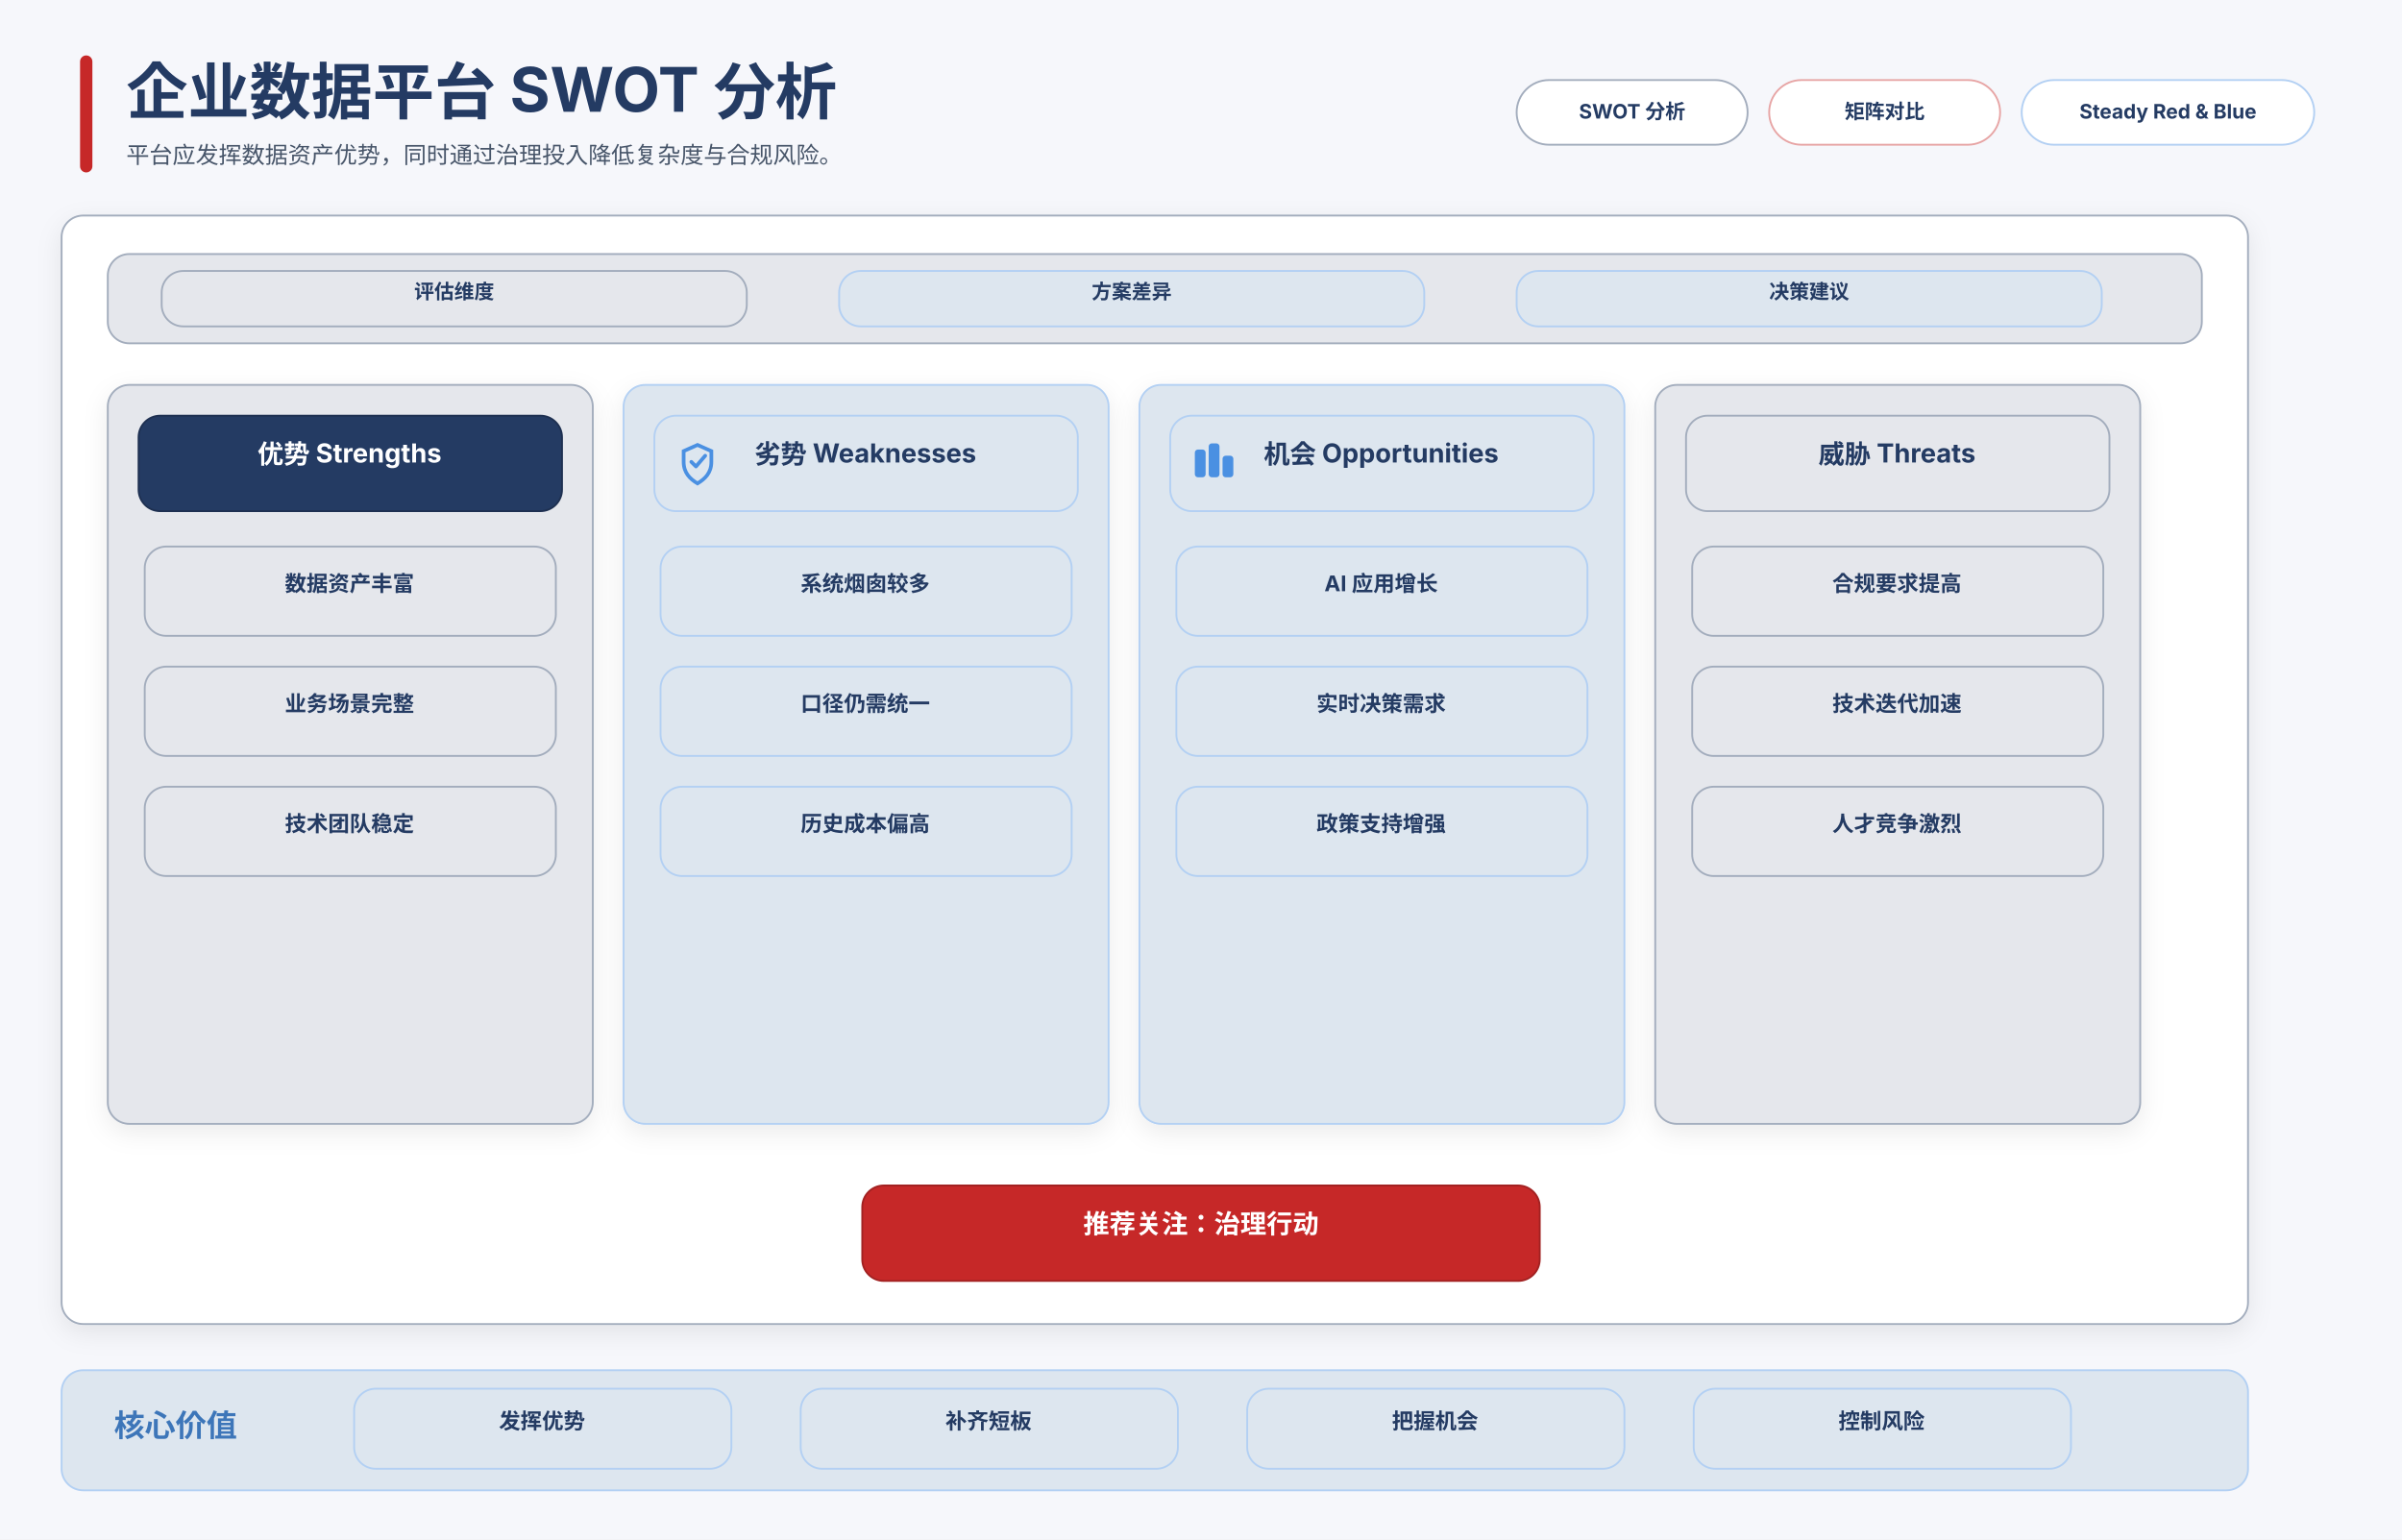
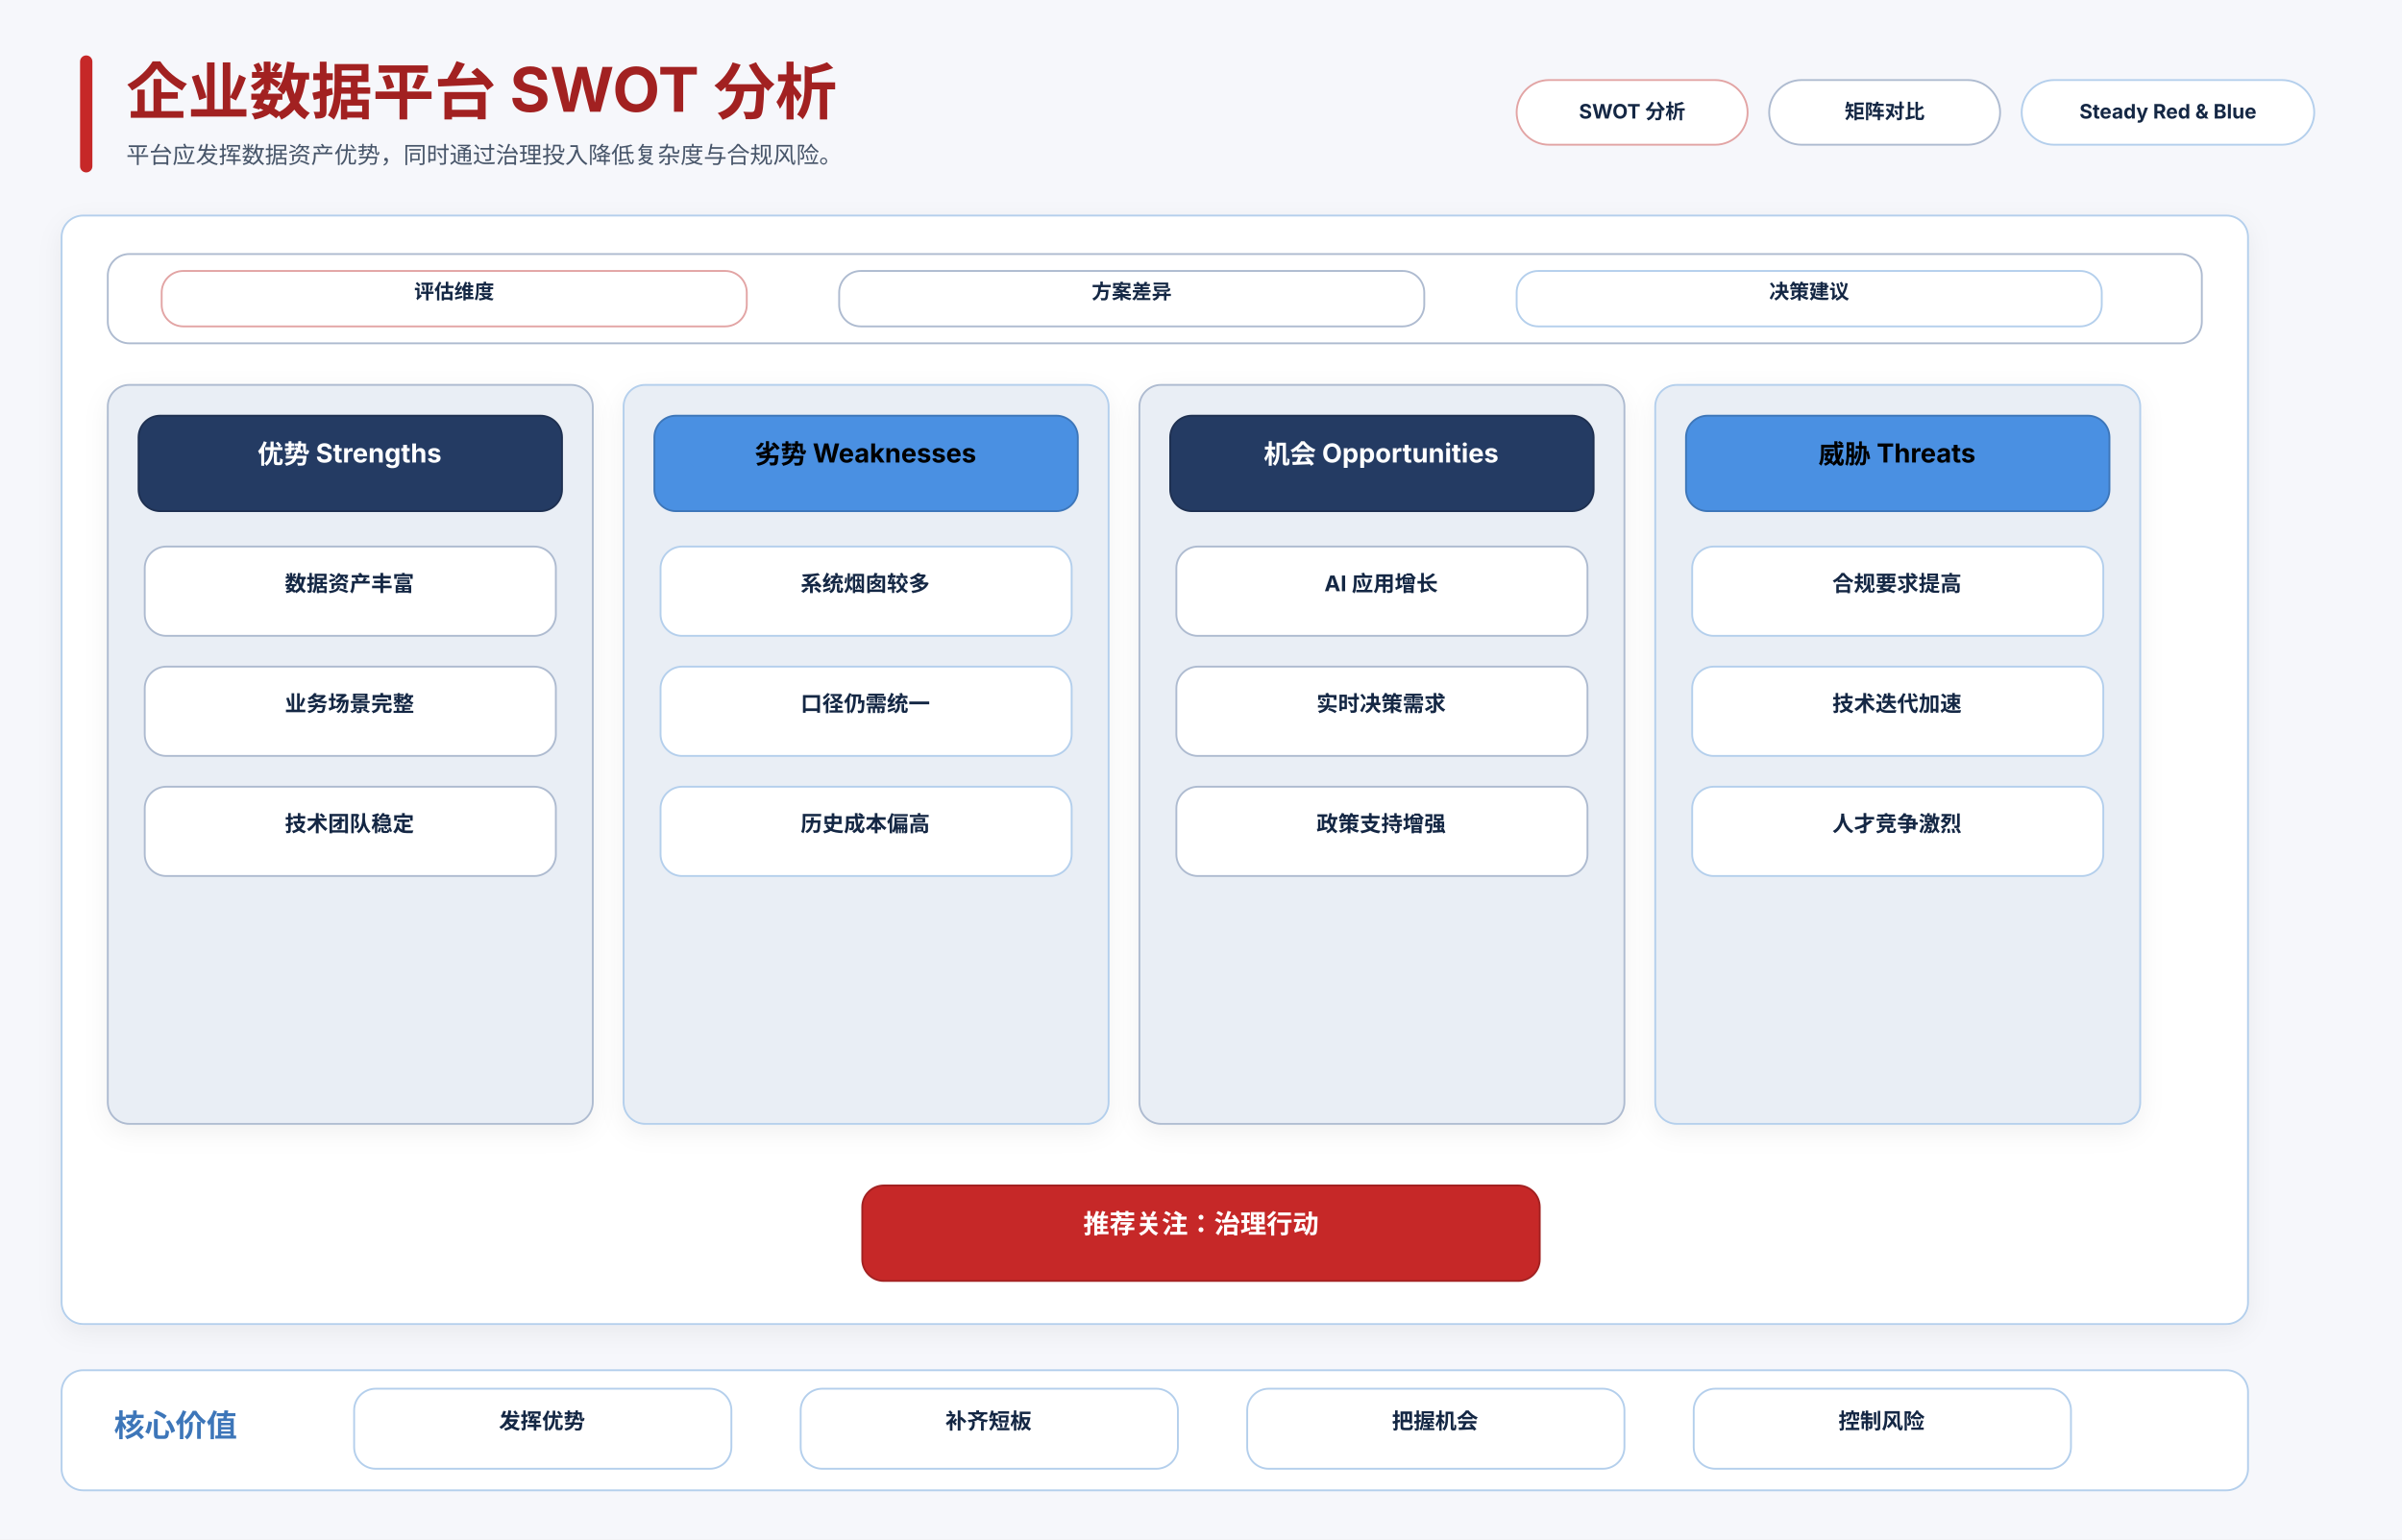
<svg xmlns="http://www.w3.org/2000/svg" width="1560" height="1000" viewBox="0 0 1560 1000" role="img" aria-labelledby="title desc" font-family="Inter, Noto Sans SC, Microsoft YaHei, Arial, sans-serif" data-theme="steady-red-blue" data-mode="light" data-layout="matrix" data-dominant-axis="grid" data-visual-contract="enterprise-v2" data-modules="focus-node footer-band top-band" data-generation="fresh-catalog-v1" data-diagram-type="swot" data-spec-hash="08674b53a1bd2dca7541f2b8f77f1a71c2a83ac5ee33b845f810d099592792b6">
  <defs>
    <filter id="softShadow" x="-10%" y="-10%" width="120%" height="130%">
-       <feDropShadow dx="0" dy="5" stdDeviation="8" flood-color="#0F172A" flood-opacity="0.08" />
+       <feDropShadow dx="0" dy="5" stdDeviation="8" flood-color="#0F172A" flood-opacity="0.055" />
    </filter>
  </defs>
  <rect width="1560" height="1000" fill="#F6F7FB" />
  <rect x="52" y="36" width="8" height="76" rx="4" fill="#C62828" />
-   <text id="page-title" x="82" y="74" font-size="40" font-weight="700" text-anchor="start" fill="#243B63" data-role="page-title">企业数据平台 SWOT 分析</text>
+   <text id="page-title" x="82" y="74" font-size="40" font-weight="700" text-anchor="start" fill="#A22121" data-role="page-title">企业数据平台 SWOT 分析</text>
  <text id="subtitle" x="82" y="106" font-size="15" font-weight="400" text-anchor="start" fill="#475569">平台应发挥数据资产优势，同时通过治理投入降低复杂度与合规风险。</text>
-   <rect x="985" y="52" width="150" height="42" rx="21" fill="#FFFFFF" stroke="#A3ADBD" stroke-width="1.2" />
-   <text id="badge-0" x="1060" y="77" font-size="13" font-weight="700" text-anchor="middle" fill="#243B63">SWOT 分析</text>
-   <rect x="1149" y="52" width="150" height="42" rx="21" fill="#FFFFFF" stroke="#E7A5A5" stroke-width="1.2" />
-   <text id="badge-1" x="1224" y="77" font-size="13" font-weight="700" text-anchor="middle" fill="#243B63">矩阵对比</text>
-   <rect x="1313" y="52" width="190" height="42" rx="21" fill="#FFFFFF" stroke="#B3D0F3" stroke-width="1.2" />
-   <text id="badge-2" x="1408" y="77" font-size="13" font-weight="700" text-anchor="middle" fill="#243B63">Steady Red &amp; Blue</text>
-   <rect id="main-shell" x="40" y="140" width="1420" height="720" rx="14" fill="#FFFFFF" stroke="#A3ADBD" stroke-width="1.2" data-role="region" data-color-role="group" data-visual-role="canvas" filter="url(#softShadow)" />
-   <rect id="top-band" x="70" y="165" width="1360" height="58" rx="14" fill="#E5E7EC" stroke="#A3ADBD" stroke-width="1.2" data-role="region" data-color-role="axis-main" data-module="top-band" />
-   <rect id="top-chip-0" x="105" y="176" width="380" height="36" rx="14" fill="#E5E7EC" stroke="#A3ADBD" stroke-width="1.2" data-role="node" data-color-role="axis-main" />
-   <text x="295" y="194" font-size="13" font-weight="700" text-anchor="middle" fill="#243B63">评估维度</text>
-   <rect id="top-chip-1" x="545" y="176" width="380" height="36" rx="14" fill="#DDE6EF" stroke="#B3D0F3" stroke-width="1.2" data-role="node" data-color-role="axis-cross" />
-   <text x="735" y="194" font-size="13" font-weight="700" text-anchor="middle" fill="#243B63">方案差异</text>
-   <rect id="top-chip-2" x="985" y="176" width="380" height="36" rx="14" fill="#DDE6EF" stroke="#B3D0F3" stroke-width="1.2" data-role="node" data-color-role="data-flow" />
-   <text x="1175" y="194" font-size="13" font-weight="700" text-anchor="middle" fill="#243B63">决策建议</text>
-   <rect id="footer-band" x="40" y="890" width="1420" height="78" rx="14" fill="#DDE6EF" stroke="#B3D0F3" stroke-width="1.2" data-role="region" data-color-role="data-flow" data-module="footer-band" />
-   <rect id="footer-0" x="230" y="902" width="245" height="52" rx="14" fill="#DDE6EF" stroke="#B3D0F3" stroke-width="1.2" data-role="node" data-color-role="data-flow" />
-   <text x="352" y="928" font-size="14" font-weight="700" text-anchor="middle" fill="#243B63">发挥优势</text>
-   <rect id="footer-1" x="520" y="902" width="245" height="52" rx="14" fill="#DDE6EF" stroke="#B3D0F3" stroke-width="1.2" data-role="node" data-color-role="data-flow" />
-   <text x="642" y="928" font-size="14" font-weight="700" text-anchor="middle" fill="#243B63">补齐短板</text>
-   <rect id="footer-2" x="810" y="902" width="245" height="52" rx="14" fill="#DDE6EF" stroke="#B3D0F3" stroke-width="1.2" data-role="node" data-color-role="data-flow" />
-   <text x="932" y="928" font-size="14" font-weight="700" text-anchor="middle" fill="#243B63">把握机会</text>
-   <rect id="footer-3" x="1100" y="902" width="245" height="52" rx="14" fill="#DDE6EF" stroke="#B3D0F3" stroke-width="1.2" data-role="node" data-color-role="data-flow" />
-   <text x="1222" y="928" font-size="14" font-weight="700" text-anchor="middle" fill="#243B63">控制风险</text>
-   <rect id="matrix-column-0" x="70" y="250" width="315" height="480" rx="14" fill="#E5E7EC" stroke="#A3ADBD" stroke-width="1.2" data-role="region" data-color-role="axis-main" filter="url(#softShadow)" />
-   <rect id="matrix-title-0" x="90" y="270" width="275" height="62" rx="14" fill="#243B63" stroke="#1E3051" stroke-width="1.2" data-role="node" data-color-role="axis-main" />
-   <text x="227" y="301" font-size="17" font-weight="700" text-anchor="middle" fill="#FFFFFF">优势 Strengths</text>
-   <rect id="matrix-0-0" x="94" y="355" width="267" height="58" rx="14" fill="#E5E7EC" stroke="#A3ADBD" stroke-width="1.2" data-role="node" data-color-role="axis-main" />
-   <text x="227" y="384" font-size="14" font-weight="700" text-anchor="middle" fill="#243B63">数据资产丰富</text>
-   <rect id="matrix-0-1" x="94" y="433" width="267" height="58" rx="14" fill="#E5E7EC" stroke="#A3ADBD" stroke-width="1.2" data-role="node" data-color-role="axis-main" />
-   <text x="227" y="462" font-size="14" font-weight="700" text-anchor="middle" fill="#243B63">业务场景完整</text>
-   <rect id="matrix-0-2" x="94" y="511" width="267" height="58" rx="14" fill="#E5E7EC" stroke="#A3ADBD" stroke-width="1.2" data-role="node" data-color-role="axis-main" />
-   <text x="227" y="540" font-size="14" font-weight="700" text-anchor="middle" fill="#243B63">技术团队稳定</text>
-   <rect id="matrix-column-1" x="405" y="250" width="315" height="480" rx="14" fill="#DDE6EF" stroke="#B3D0F3" stroke-width="1.2" data-role="region" data-color-role="axis-cross" filter="url(#softShadow)" />
-   <rect id="matrix-title-1" x="425" y="270" width="275" height="62" rx="14" fill="#DDE6EF" stroke="#B3D0F3" stroke-width="1.2" data-role="node" data-color-role="axis-cross" />
-   <text x="562" y="301" font-size="17" font-weight="700" text-anchor="middle" fill="#243B63">劣势 Weaknesses</text>
-   <rect id="matrix-1-0" x="429" y="355" width="267" height="58" rx="14" fill="#DDE6EF" stroke="#B3D0F3" stroke-width="1.2" data-role="node" data-color-role="axis-cross" />
-   <text x="562" y="384" font-size="14" font-weight="700" text-anchor="middle" fill="#243B63">系统烟囱较多</text>
-   <rect id="matrix-1-1" x="429" y="433" width="267" height="58" rx="14" fill="#DDE6EF" stroke="#B3D0F3" stroke-width="1.2" data-role="node" data-color-role="axis-cross" />
-   <text x="562" y="462" font-size="14" font-weight="700" text-anchor="middle" fill="#243B63">口径仍需统一</text>
-   <rect id="matrix-1-2" x="429" y="511" width="267" height="58" rx="14" fill="#DDE6EF" stroke="#B3D0F3" stroke-width="1.2" data-role="node" data-color-role="axis-cross" />
-   <text x="562" y="540" font-size="14" font-weight="700" text-anchor="middle" fill="#243B63">历史成本偏高</text>
-   <rect id="matrix-column-2" x="740" y="250" width="315" height="480" rx="14" fill="#DDE6EF" stroke="#B3D0F3" stroke-width="1.2" data-role="region" data-color-role="data-flow" filter="url(#softShadow)" />
-   <rect id="matrix-title-2" x="760" y="270" width="275" height="62" rx="14" fill="#DDE6EF" stroke="#B3D0F3" stroke-width="1.2" data-role="node" data-color-role="data-flow" />
-   <text x="897" y="301" font-size="17" font-weight="700" text-anchor="middle" fill="#243B63">机会 Opportunities</text>
-   <rect id="matrix-2-0" x="764" y="355" width="267" height="58" rx="14" fill="#DDE6EF" stroke="#B3D0F3" stroke-width="1.2" data-role="node" data-color-role="data-flow" />
-   <text x="897" y="384" font-size="14" font-weight="700" text-anchor="middle" fill="#243B63">AI 应用增长</text>
-   <rect id="matrix-2-1" x="764" y="433" width="267" height="58" rx="14" fill="#DDE6EF" stroke="#B3D0F3" stroke-width="1.2" data-role="node" data-color-role="data-flow" />
-   <text x="897" y="462" font-size="14" font-weight="700" text-anchor="middle" fill="#243B63">实时决策需求</text>
-   <rect id="matrix-2-2" x="764" y="511" width="267" height="58" rx="14" fill="#DDE6EF" stroke="#B3D0F3" stroke-width="1.2" data-role="node" data-color-role="data-flow" />
-   <text x="897" y="540" font-size="14" font-weight="700" text-anchor="middle" fill="#243B63">政策支持增强</text>
-   <rect id="matrix-column-3" x="1075" y="250" width="315" height="480" rx="14" fill="#E5E7EC" stroke="#A3ADBD" stroke-width="1.2" data-role="region" data-color-role="side-rail" filter="url(#softShadow)" />
-   <rect id="matrix-title-3" x="1095" y="270" width="275" height="62" rx="14" fill="#E5E7EC" stroke="#A3ADBD" stroke-width="1.2" data-role="node" data-color-role="side-rail" />
-   <text x="1232" y="301" font-size="17" font-weight="700" text-anchor="middle" fill="#243B63">威胁 Threats</text>
-   <rect id="matrix-3-0" x="1099" y="355" width="267" height="58" rx="14" fill="#E5E7EC" stroke="#A3ADBD" stroke-width="1.2" data-role="node" data-color-role="side-rail" />
-   <text x="1232" y="384" font-size="14" font-weight="700" text-anchor="middle" fill="#243B63">合规要求提高</text>
-   <rect id="matrix-3-1" x="1099" y="433" width="267" height="58" rx="14" fill="#E5E7EC" stroke="#A3ADBD" stroke-width="1.2" data-role="node" data-color-role="side-rail" />
-   <text x="1232" y="462" font-size="14" font-weight="700" text-anchor="middle" fill="#243B63">技术迭代加速</text>
-   <rect id="matrix-3-2" x="1099" y="511" width="267" height="58" rx="14" fill="#E5E7EC" stroke="#A3ADBD" stroke-width="1.2" data-role="node" data-color-role="side-rail" />
-   <text x="1232" y="540" font-size="14" font-weight="700" text-anchor="middle" fill="#243B63">人才竞争激烈</text>
-   <rect id="focus" x="560" y="770" width="440" height="62" rx="14" fill="#C62828" stroke="#A22121" stroke-width="1.2" data-role="node" data-color-role="focus" data-visual-role="focus" data-module="focus-node" />
-   <text x="780" y="801" font-size="17" font-weight="700" text-anchor="middle" fill="#FFFFFF">推荐关注：治理行动</text>
+   <rect x="985" y="52" width="150" height="42" rx="21" fill="#FFFFFF" stroke="#E2A4A4" stroke-width="1.2" />
+   <text id="badge-0" x="1060" y="77" font-size="13" font-weight="700" text-anchor="middle" fill="#142744">SWOT 分析</text>
+   <rect x="1149" y="52" width="150" height="42" rx="21" fill="#FFFFFF" stroke="#AEBBD0" stroke-width="1.2" />
+   <text id="badge-1" x="1224" y="77" font-size="13" font-weight="700" text-anchor="middle" fill="#142744">矩阵对比</text>
+   <rect x="1313" y="52" width="190" height="42" rx="21" fill="#FFFFFF" stroke="#B4CFEC" stroke-width="1.2" />
+   <text id="badge-2" x="1408" y="77" font-size="13" font-weight="700" text-anchor="middle" fill="#142744">Steady Red &amp; Blue</text>
+   <rect id="main-shell" x="40" y="140" width="1420" height="720" rx="14" fill="#FFFFFF" stroke="#B4CFEC" stroke-width="1.2" data-font-color="#142744" data-role="region" data-color-role="group" data-visual-role="canvas" filter="url(#softShadow)" />
+   <rect id="top-band" x="70" y="165" width="1360" height="58" rx="14" fill="#FFFFFF" stroke="#AEBBD0" stroke-width="1.2" data-font-color="#142744" data-role="region" data-color-role="axis-main" data-module="top-band" />
+   <rect id="top-chip-0" x="105" y="176" width="380" height="36" rx="14" fill="#FFFFFF" stroke="#E2A4A4" stroke-width="1.2" data-font-color="#142744" data-role="node" data-color-role="focus" />
+   <text id="top-chip-0-label" x="295" y="194" font-size="13" font-weight="700" text-anchor="middle" fill="#142744">评估维度</text>
+   <rect id="top-chip-1" x="545" y="176" width="380" height="36" rx="14" fill="#FFFFFF" stroke="#AEBBD0" stroke-width="1.2" data-font-color="#142744" data-role="node" data-color-role="side-rail" />
+   <text id="top-chip-1-label" x="735" y="194" font-size="13" font-weight="700" text-anchor="middle" fill="#142744">方案差异</text>
+   <rect id="top-chip-2" x="985" y="176" width="380" height="36" rx="14" fill="#FFFFFF" stroke="#B4CFEC" stroke-width="1.2" data-font-color="#142744" data-role="node" data-color-role="axis-cross" />
+   <text id="top-chip-2-label" x="1175" y="194" font-size="13" font-weight="700" text-anchor="middle" fill="#142744">决策建议</text>
+   <rect id="footer-band" x="40" y="890" width="1420" height="78" rx="14" fill="#FFFFFF" stroke="#B4CFEC" stroke-width="1.2" data-font-color="#142744" data-role="region" data-color-role="axis-cross" data-module="footer-band" />
+   <rect id="footer-0" x="230" y="902" width="245" height="52" rx="14" fill="#FFFFFF" stroke="#B4CFEC" stroke-width="1.2" data-font-color="#142744" data-role="node" data-color-role="axis-cross" />
+   <text id="footer-0-label" x="352" y="928" font-size="14" font-weight="700" text-anchor="middle" fill="#142744">发挥优势</text>
+   <rect id="footer-1" x="520" y="902" width="245" height="52" rx="14" fill="#FFFFFF" stroke="#B4CFEC" stroke-width="1.2" data-font-color="#142744" data-role="node" data-color-role="axis-cross" />
+   <text id="footer-1-label" x="642" y="928" font-size="14" font-weight="700" text-anchor="middle" fill="#142744">补齐短板</text>
+   <rect id="footer-2" x="810" y="902" width="245" height="52" rx="14" fill="#FFFFFF" stroke="#B4CFEC" stroke-width="1.2" data-font-color="#142744" data-role="node" data-color-role="axis-cross" />
+   <text id="footer-2-label" x="932" y="928" font-size="14" font-weight="700" text-anchor="middle" fill="#142744">把握机会</text>
+   <rect id="footer-3" x="1100" y="902" width="245" height="52" rx="14" fill="#FFFFFF" stroke="#B4CFEC" stroke-width="1.2" data-font-color="#142744" data-role="node" data-color-role="axis-cross" />
+   <text id="footer-3-label" x="1222" y="928" font-size="14" font-weight="700" text-anchor="middle" fill="#142744">控制风险</text>
+   <rect id="matrix-column-0" x="70" y="250" width="315" height="480" rx="14" fill="#E9EEF5" stroke="#AEBBD0" stroke-width="1.2" data-font-color="#142744" data-role="region" data-color-role="side-rail" filter="url(#softShadow)" />
+   <rect id="matrix-title-0" x="90" y="270" width="275" height="62" rx="14" fill="#243B63" stroke="#1E3051" stroke-width="1.2" data-font-color="#FFFFFF" data-role="node" data-color-role="side-rail" />
+   <text id="matrix-title-0-label" x="227" y="301" font-size="17" font-weight="700" text-anchor="middle" fill="#FFFFFF">优势 Strengths</text>
+   <rect id="matrix-0-0" x="94" y="355" width="267" height="58" rx="14" fill="#FFFFFF" stroke="#AEBBD0" stroke-width="1.2" data-font-color="#142744" data-role="node" data-color-role="side-rail" />
+   <text id="matrix-0-0-label" x="227" y="384" font-size="14" font-weight="700" text-anchor="middle" fill="#142744">数据资产丰富</text>
+   <rect id="matrix-0-1" x="94" y="433" width="267" height="58" rx="14" fill="#FFFFFF" stroke="#AEBBD0" stroke-width="1.2" data-font-color="#142744" data-role="node" data-color-role="side-rail" />
+   <text id="matrix-0-1-label" x="227" y="462" font-size="14" font-weight="700" text-anchor="middle" fill="#142744">业务场景完整</text>
+   <rect id="matrix-0-2" x="94" y="511" width="267" height="58" rx="14" fill="#FFFFFF" stroke="#AEBBD0" stroke-width="1.2" data-font-color="#142744" data-role="node" data-color-role="side-rail" />
+   <text id="matrix-0-2-label" x="227" y="540" font-size="14" font-weight="700" text-anchor="middle" fill="#142744">技术团队稳定</text>
+   <rect id="matrix-column-1" x="405" y="250" width="315" height="480" rx="14" fill="#E9EEF5" stroke="#B4CFEC" stroke-width="1.2" data-font-color="#142744" data-role="region" data-color-role="axis-cross" filter="url(#softShadow)" />
+   <rect id="matrix-title-1" x="425" y="270" width="275" height="62" rx="14" fill="#4A90E2" stroke="#3D76B9" stroke-width="1.2" data-font-color="#000000" data-role="node" data-color-role="axis-cross" />
+   <text id="matrix-title-1-label" x="562" y="301" font-size="17" font-weight="700" text-anchor="middle" fill="#000000">劣势 Weaknesses</text>
+   <rect id="matrix-1-0" x="429" y="355" width="267" height="58" rx="14" fill="#FFFFFF" stroke="#B4CFEC" stroke-width="1.2" data-font-color="#142744" data-role="node" data-color-role="axis-cross" />
+   <text id="matrix-1-0-label" x="562" y="384" font-size="14" font-weight="700" text-anchor="middle" fill="#142744">系统烟囱较多</text>
+   <rect id="matrix-1-1" x="429" y="433" width="267" height="58" rx="14" fill="#FFFFFF" stroke="#B4CFEC" stroke-width="1.2" data-font-color="#142744" data-role="node" data-color-role="axis-cross" />
+   <text id="matrix-1-1-label" x="562" y="462" font-size="14" font-weight="700" text-anchor="middle" fill="#142744">口径仍需统一</text>
+   <rect id="matrix-1-2" x="429" y="511" width="267" height="58" rx="14" fill="#FFFFFF" stroke="#B4CFEC" stroke-width="1.2" data-font-color="#142744" data-role="node" data-color-role="axis-cross" />
+   <text id="matrix-1-2-label" x="562" y="540" font-size="14" font-weight="700" text-anchor="middle" fill="#142744">历史成本偏高</text>
+   <rect id="matrix-column-2" x="740" y="250" width="315" height="480" rx="14" fill="#E9EEF5" stroke="#AEBBD0" stroke-width="1.2" data-font-color="#142744" data-role="region" data-color-role="side-rail" filter="url(#softShadow)" />
+   <rect id="matrix-title-2" x="760" y="270" width="275" height="62" rx="14" fill="#243B63" stroke="#1E3051" stroke-width="1.2" data-font-color="#FFFFFF" data-role="node" data-color-role="side-rail" />
+   <text id="matrix-title-2-label" x="897" y="301" font-size="17" font-weight="700" text-anchor="middle" fill="#FFFFFF">机会 Opportunities</text>
+   <rect id="matrix-2-0" x="764" y="355" width="267" height="58" rx="14" fill="#FFFFFF" stroke="#AEBBD0" stroke-width="1.2" data-font-color="#142744" data-role="node" data-color-role="side-rail" />
+   <text id="matrix-2-0-label" x="897" y="384" font-size="14" font-weight="700" text-anchor="middle" fill="#142744">AI 应用增长</text>
+   <rect id="matrix-2-1" x="764" y="433" width="267" height="58" rx="14" fill="#FFFFFF" stroke="#AEBBD0" stroke-width="1.2" data-font-color="#142744" data-role="node" data-color-role="side-rail" />
+   <text id="matrix-2-1-label" x="897" y="462" font-size="14" font-weight="700" text-anchor="middle" fill="#142744">实时决策需求</text>
+   <rect id="matrix-2-2" x="764" y="511" width="267" height="58" rx="14" fill="#FFFFFF" stroke="#AEBBD0" stroke-width="1.2" data-font-color="#142744" data-role="node" data-color-role="side-rail" />
+   <text id="matrix-2-2-label" x="897" y="540" font-size="14" font-weight="700" text-anchor="middle" fill="#142744">政策支持增强</text>
+   <rect id="matrix-column-3" x="1075" y="250" width="315" height="480" rx="14" fill="#E9EEF5" stroke="#B4CFEC" stroke-width="1.2" data-font-color="#142744" data-role="region" data-color-role="axis-cross" filter="url(#softShadow)" />
+   <rect id="matrix-title-3" x="1095" y="270" width="275" height="62" rx="14" fill="#4A90E2" stroke="#3D76B9" stroke-width="1.2" data-font-color="#000000" data-role="node" data-color-role="axis-cross" />
+   <text id="matrix-title-3-label" x="1232" y="301" font-size="17" font-weight="700" text-anchor="middle" fill="#000000">威胁 Threats</text>
+   <rect id="matrix-3-0" x="1099" y="355" width="267" height="58" rx="14" fill="#FFFFFF" stroke="#B4CFEC" stroke-width="1.2" data-font-color="#142744" data-role="node" data-color-role="axis-cross" />
+   <text id="matrix-3-0-label" x="1232" y="384" font-size="14" font-weight="700" text-anchor="middle" fill="#142744">合规要求提高</text>
+   <rect id="matrix-3-1" x="1099" y="433" width="267" height="58" rx="14" fill="#FFFFFF" stroke="#B4CFEC" stroke-width="1.2" data-font-color="#142744" data-role="node" data-color-role="axis-cross" />
+   <text id="matrix-3-1-label" x="1232" y="462" font-size="14" font-weight="700" text-anchor="middle" fill="#142744">技术迭代加速</text>
+   <rect id="matrix-3-2" x="1099" y="511" width="267" height="58" rx="14" fill="#FFFFFF" stroke="#B4CFEC" stroke-width="1.2" data-font-color="#142744" data-role="node" data-color-role="axis-cross" />
+   <text id="matrix-3-2-label" x="1232" y="540" font-size="14" font-weight="700" text-anchor="middle" fill="#142744">人才竞争激烈</text>
+   <rect id="focus" x="560" y="770" width="440" height="62" rx="14" fill="#C62828" stroke="#A22121" stroke-width="1.2" data-font-color="#FFFFFF" data-role="node" data-color-role="focus" data-visual-role="focus" data-module="focus-node" />
+   <text id="focus-label" x="780" y="801" font-size="17" font-weight="700" text-anchor="middle" fill="#FFFFFF">推荐关注：治理行动</text>
  <text id="footer-title" x="74" y="933" font-size="20" font-weight="700" text-anchor="start" fill="#3D76B9">核心价值</text>
-   <g id="matrix-icon-0" data-role="icon" data-color-role="axis-main" fill="#243B63">
+   <g id="matrix-icon-0" data-role="icon" data-color-role="side-rail" fill="#243B63">
    <circle cx="118" cy="295" r="5" />
    <path d="M109 314c1-8 5-11 9-11s8 3 9 11" fill="none" stroke="#243B63" stroke-width="2.4" stroke-linecap="round" />
  </g>
  <g id="matrix-icon-1" data-role="icon" data-color-role="axis-cross" fill="#4A90E2">
    <path d="M453 289l9 4v7c0 7-4 11-9 14-5-3-9-7-9-14V293z" fill="none" stroke="#4A90E2" stroke-width="2.4" />
    <path d="M449 300l3 3 6-7" fill="none" stroke="#4A90E2" stroke-width="2.4" stroke-linecap="round" stroke-linejoin="round" />
  </g>
-   <g id="matrix-icon-2" data-role="icon" data-color-role="data-flow" fill="#4A90E2">
+   <g id="matrix-icon-2" data-role="icon" data-color-role="side-rail" fill="#243B63">
    <rect x="776" y="292" width="7" height="18" rx="2" />
    <rect x="785" y="288" width="7" height="22" rx="2" />
    <rect x="794" y="296" width="7" height="14" rx="2" />
  </g>
</svg>
